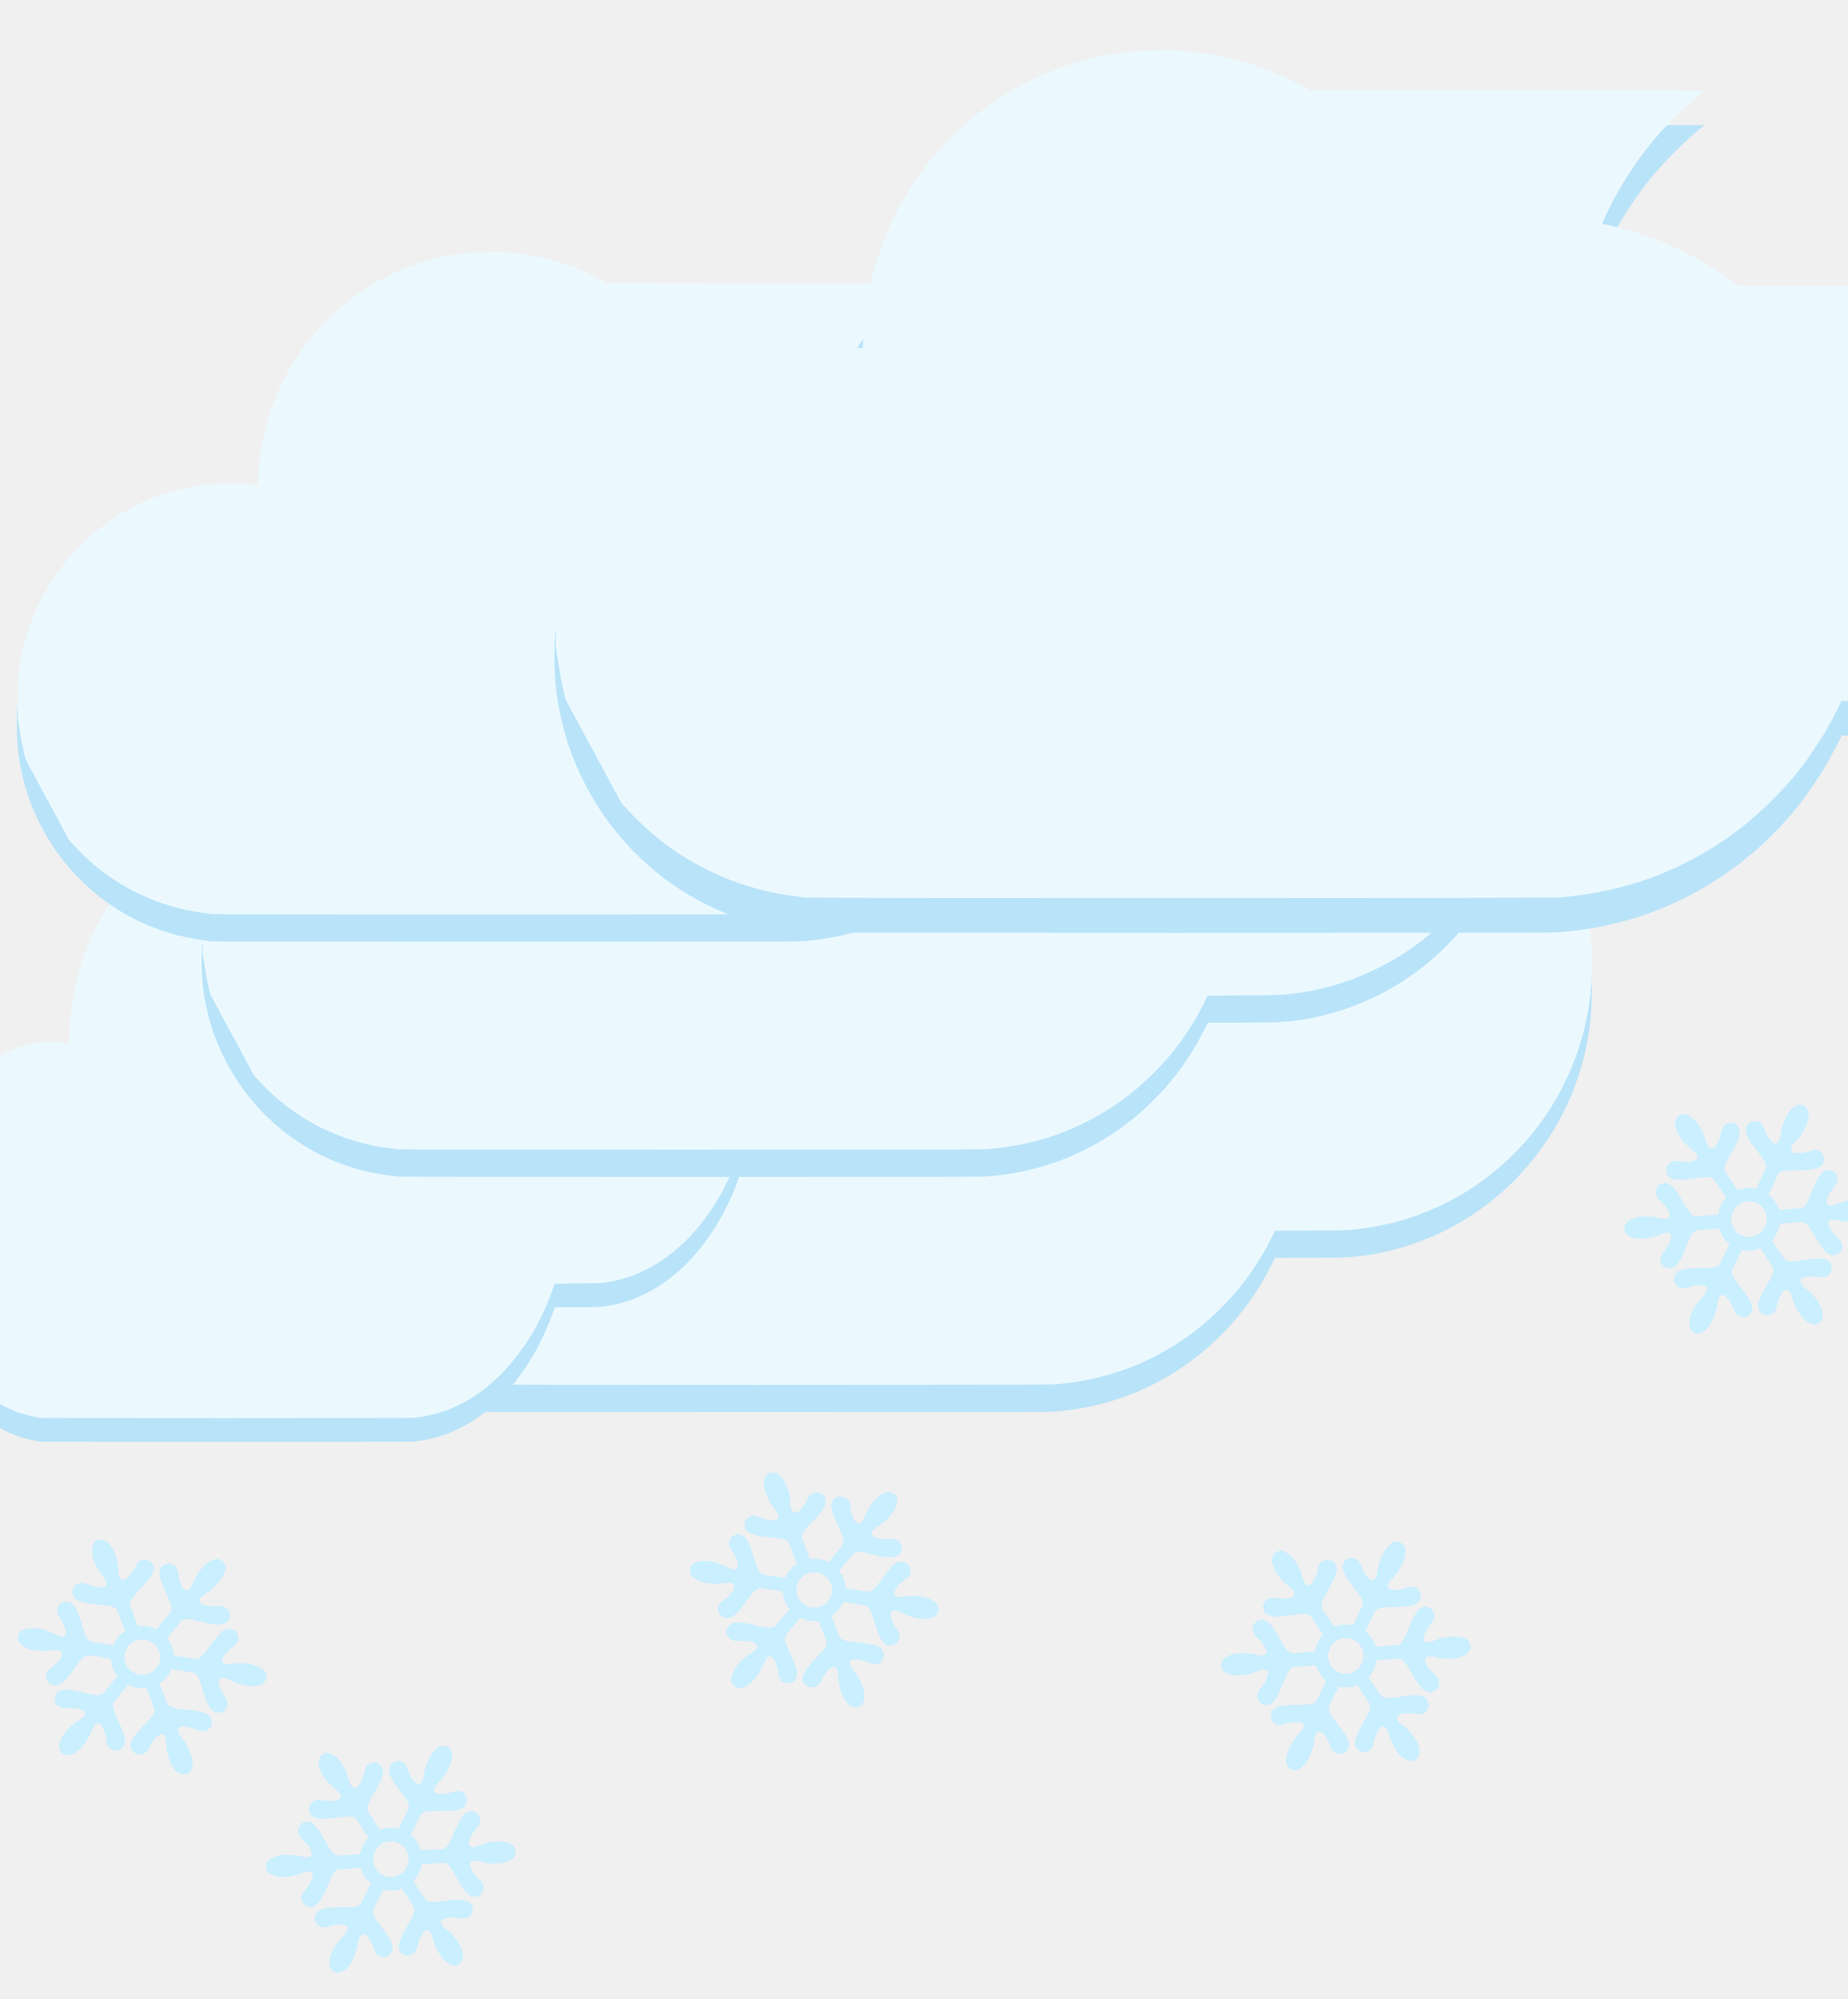
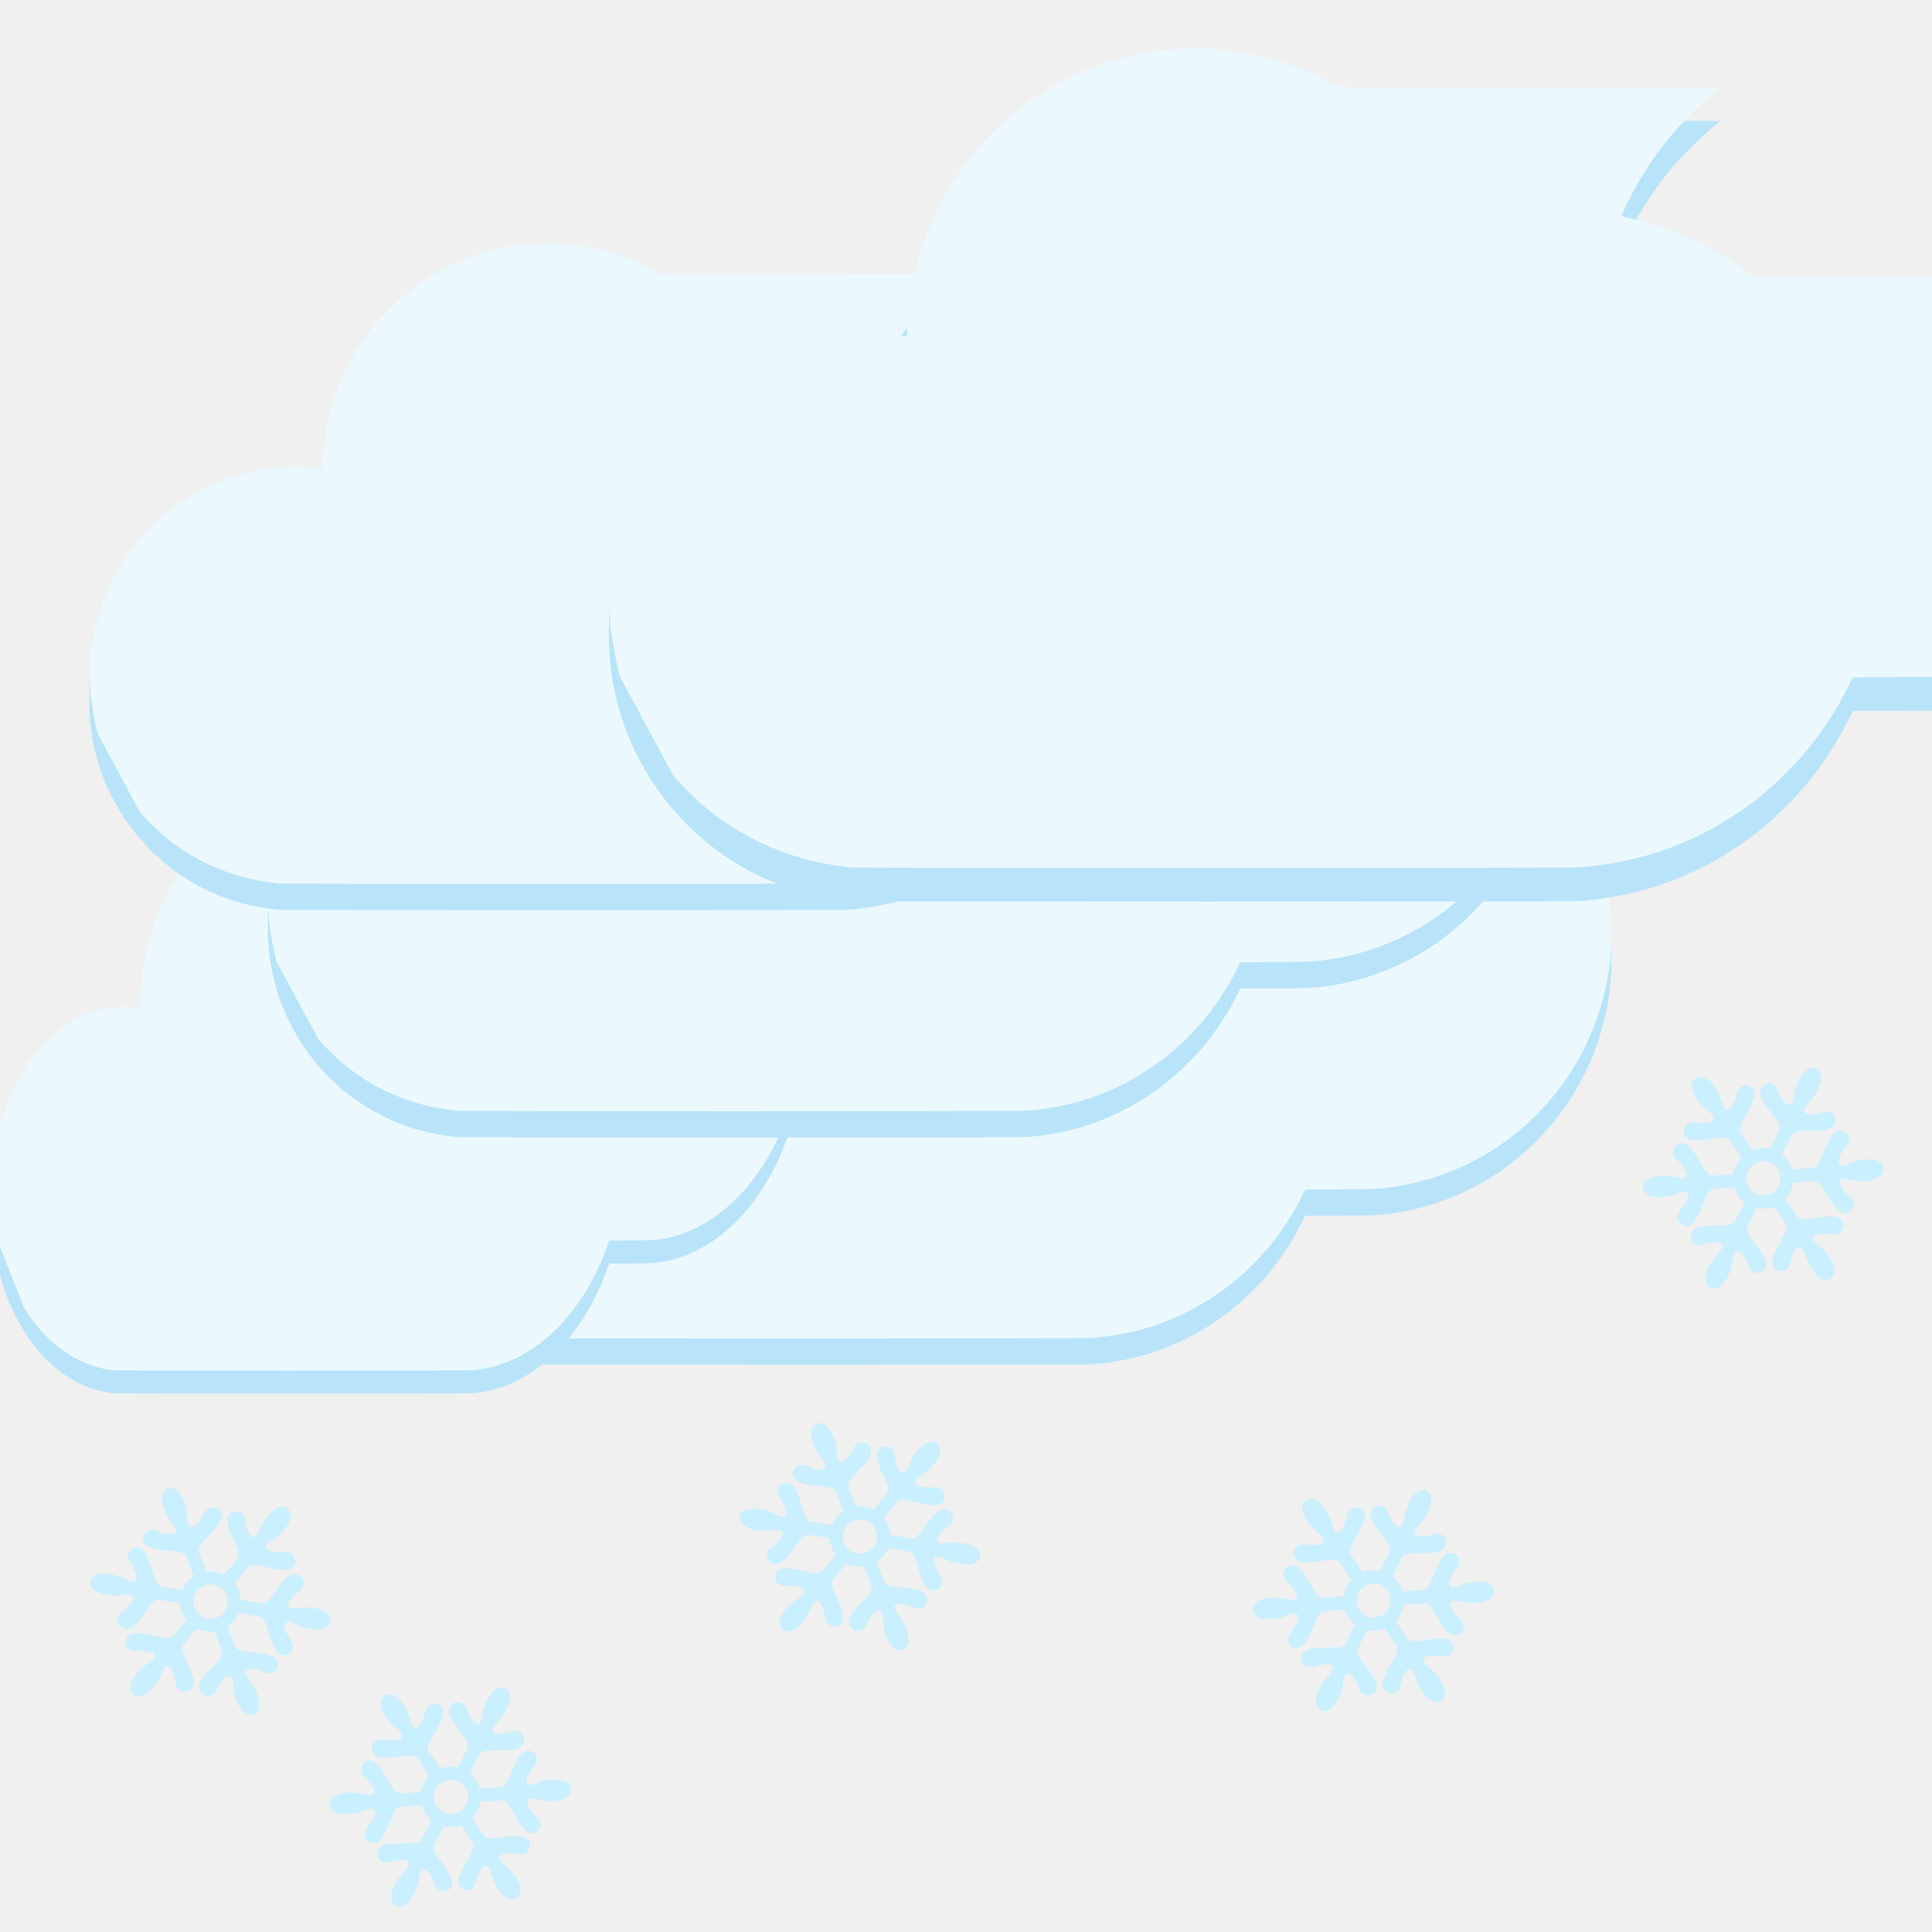
- <svg xmlns="http://www.w3.org/2000/svg" width="110" height="119" viewBox="0 0 110 119" fill="none">
+ <svg xmlns="http://www.w3.org/2000/svg" width="100" height="100" viewBox="0 0 110 119" fill="none">
  <g clip-path="url(#clip0_33_96)">
    <path fill-rule="evenodd" clip-rule="evenodd" d="M44.706 44.599C45.868 44.661 46.726 44.789 47.69 45.045C48.869 45.358 49.867 45.754 50.867 46.306L51.173 46.474L60.347 46.474L69.521 46.475L69.454 46.528C68.823 47.03 68.038 47.776 67.458 48.426C66.677 49.301 65.995 50.267 65.401 51.34C65.18 51.739 64.762 52.602 64.762 52.659C64.762 52.668 64.834 52.69 64.921 52.709C65.45 52.821 66.224 53.042 66.839 53.255C68.183 53.722 69.623 54.48 70.826 55.353L71.112 55.56H82.743H94.374L94.386 55.614C94.392 55.643 94.405 55.698 94.414 55.735C94.423 55.773 94.465 55.996 94.507 56.231C94.737 57.498 94.803 58.734 94.719 60.152C94.615 61.889 94.173 63.719 93.453 65.391C92.077 68.584 89.611 71.299 86.577 72.963C84.474 74.115 82.094 74.786 79.838 74.861C79.536 74.871 78.526 74.879 77.594 74.879L75.898 74.88L75.673 75.322C75.4 75.858 75.23 76.166 75.014 76.514C74.479 77.38 73.918 78.14 73.323 78.807C73.024 79.141 72.311 79.854 71.992 80.136C70.349 81.589 68.446 82.677 66.406 83.331C65.164 83.729 63.732 83.991 62.512 84.044C61.936 84.069 27.707 84.067 27.593 84.042C27.545 84.032 27.372 84.006 27.208 83.984C27.044 83.963 26.757 83.919 26.569 83.887C23.282 83.331 20.327 81.461 18.369 78.697C17.55 77.541 16.884 76.168 16.518 74.883C16.12 73.485 15.973 72.321 16.004 70.813C16.037 69.195 16.427 67.477 17.108 65.95C17.39 65.316 17.843 64.492 18.166 64.025C18.716 63.229 19.198 62.649 19.817 62.039C21.254 60.62 22.851 59.638 24.753 59.002C26.39 58.454 28.188 58.258 29.983 58.431C30.162 58.448 30.312 58.457 30.319 58.451C30.325 58.444 30.338 58.262 30.347 58.045C30.411 56.481 30.723 54.962 31.272 53.547C31.483 53.002 31.571 52.801 31.774 52.389C32.462 50.999 33.216 49.936 34.345 48.761C34.783 48.305 35.146 47.98 35.741 47.51C37.024 46.496 38.562 45.694 40.207 45.182C40.435 45.111 41.252 44.906 41.524 44.852C41.957 44.765 42.743 44.662 43.226 44.628C43.524 44.607 44.5 44.588 44.706 44.599Z" fill="#B9E3F8" />
    <path fill-rule="evenodd" clip-rule="evenodd" d="M44.903 43.006C45.474 43.041 46.199 43.123 46.624 43.201C46.767 43.227 46.949 43.261 47.029 43.276C47.233 43.313 48.077 43.538 48.422 43.646C49.217 43.896 50.065 44.259 50.823 44.672L51.153 44.852L60.332 44.862L69.512 44.872L69.264 45.076C68.683 45.554 67.856 46.358 67.344 46.944C66.555 47.846 65.854 48.873 65.25 50.012C65.096 50.303 64.799 50.925 64.769 51.023C64.757 51.062 64.767 51.068 64.944 51.108C65.585 51.252 66.355 51.473 66.902 51.668C68.279 52.16 69.67 52.898 70.882 53.78L71.112 53.948H82.748H94.384L94.463 54.361C94.674 55.47 94.754 56.287 94.754 57.345C94.754 59.115 94.564 60.438 94.073 62.086C93.634 63.561 92.891 65.113 91.999 66.419C90.696 68.327 89 69.919 87.015 71.099C86.666 71.306 85.865 71.722 85.495 71.887C83.983 72.564 82.482 72.977 80.828 73.17C80.35 73.226 79.852 73.247 79.033 73.248C78.641 73.248 77.773 73.254 77.104 73.261L75.888 73.274L75.714 73.626C75.363 74.335 75.139 74.726 74.698 75.396C74.042 76.394 73.482 77.073 72.572 77.976C71.803 78.738 70.985 79.394 70.072 79.981C67.861 81.401 65.495 82.187 62.748 82.415C62.33 82.449 27.635 82.452 27.567 82.417C27.541 82.404 27.399 82.38 27.251 82.362C24.833 82.081 22.509 81.081 20.643 79.519C20.165 79.12 19.486 78.451 19.116 78.015L16.529 73.22C16.296 72.406 16.066 70.758 16.066 70.758C16.066 70.758 16.033 68.742 16.067 68.423C16.108 68.036 16.201 67.384 16.254 67.12C16.325 66.757 16.515 66.023 16.627 65.674C16.958 64.643 17.408 63.669 17.986 62.738C18.064 62.612 18.127 62.501 18.127 62.489C18.127 62.479 18.135 62.469 18.144 62.469C18.153 62.469 18.2 62.409 18.249 62.334C18.338 62.199 18.791 61.59 18.937 61.409C19.297 60.964 19.905 60.339 20.421 59.884C21.445 58.98 22.741 58.183 24.017 57.671C25.087 57.242 26.229 56.959 27.376 56.838C28.099 56.762 29.012 56.746 29.636 56.799C29.826 56.815 30.065 56.834 30.167 56.84L30.352 56.852L30.364 56.582C30.442 54.843 30.704 53.508 31.261 52.032C31.868 50.419 32.748 48.949 33.846 47.712C34.13 47.392 34.648 46.86 34.922 46.607C35.158 46.389 35.747 45.905 36.074 45.661C36.924 45.026 38.056 44.397 39.103 43.979C39.804 43.698 40.221 43.565 40.952 43.385C41.657 43.213 42.134 43.133 43 43.042C43.273 43.014 44.614 42.988 44.903 43.006Z" fill="#EBF9FF" />
    <path fill-rule="evenodd" clip-rule="evenodd" d="M13.225 51.395C13.963 51.449 14.508 51.561 15.119 51.784C15.868 52.058 16.502 52.403 17.137 52.885L17.331 53.032L23.155 53.032L28.98 53.032L28.938 53.079C28.537 53.517 28.038 54.168 27.67 54.736C27.174 55.499 26.741 56.342 26.364 57.279C26.224 57.627 25.959 58.38 25.959 58.429C25.959 58.437 26.004 58.457 26.059 58.473C26.395 58.571 26.886 58.764 27.277 58.95C28.13 59.357 29.045 60.019 29.808 60.781L29.99 60.962H37.374H44.759L44.766 61.008C44.77 61.034 44.778 61.082 44.784 61.114C44.789 61.147 44.816 61.342 44.843 61.547C44.989 62.653 45.031 63.731 44.978 64.969C44.912 66.485 44.631 68.082 44.174 69.541C43.3 72.328 41.735 74.697 39.808 76.149C38.474 77.155 36.962 77.741 35.53 77.806C35.338 77.814 34.697 77.822 34.105 77.822L33.029 77.822L32.885 78.209C32.712 78.676 32.604 78.945 32.468 79.249C32.127 80.004 31.771 80.668 31.393 81.25C31.204 81.542 30.751 82.164 30.549 82.41C29.505 83.678 28.297 84.628 27.002 85.198C26.214 85.545 25.305 85.774 24.53 85.82C24.164 85.842 2.433 85.841 2.36 85.819C2.33 85.81 2.22 85.787 2.116 85.768C2.012 85.749 1.829 85.711 1.71 85.684C-0.377 85.198 -2.253 83.566 -3.496 81.154C-4.016 80.145 -4.439 78.947 -4.671 77.826C-4.924 76.605 -5.017 75.589 -4.997 74.274C-4.976 72.861 -4.729 71.362 -4.297 70.029C-4.118 69.476 -3.83 68.756 -3.625 68.35C-3.276 67.655 -2.97 67.148 -2.577 66.616C-1.664 65.378 -0.65 64.521 0.557 63.965C1.596 63.487 2.738 63.316 3.878 63.467C3.991 63.482 4.087 63.49 4.091 63.484C4.095 63.479 4.103 63.319 4.108 63.13C4.149 61.765 4.348 60.439 4.696 59.204C4.83 58.729 4.886 58.553 5.015 58.194C5.452 56.981 5.93 56.053 6.647 55.027C6.925 54.63 7.156 54.346 7.533 53.936C8.348 53.051 9.324 52.351 10.369 51.904C10.513 51.842 11.032 51.663 11.205 51.616C11.48 51.54 11.979 51.45 12.285 51.421C12.475 51.403 13.094 51.386 13.225 51.395Z" fill="#B9E3F8" />
    <path fill-rule="evenodd" clip-rule="evenodd" d="M13.35 50.005C13.713 50.035 14.173 50.107 14.443 50.175C14.534 50.198 14.649 50.228 14.7 50.241C14.829 50.273 15.365 50.469 15.584 50.564C16.089 50.782 16.628 51.099 17.109 51.46L17.318 51.617L23.146 51.625L28.974 51.634L28.817 51.811C28.448 52.229 27.923 52.931 27.598 53.442C27.097 54.229 26.652 55.126 26.268 56.12C26.17 56.374 25.982 56.917 25.963 57.002C25.955 57.036 25.962 57.041 26.074 57.076C26.481 57.202 26.97 57.395 27.317 57.565C28.191 57.994 29.074 58.638 29.843 59.408L29.99 59.555H37.378H44.765L44.815 59.916C44.949 60.883 45 61.596 45 62.519C45 64.064 44.88 65.218 44.568 66.657C44.289 67.944 43.817 69.299 43.251 70.439C42.423 72.103 41.347 73.493 40.086 74.523C39.865 74.704 39.356 75.067 39.122 75.211C38.162 75.802 37.208 76.162 36.159 76.331C35.855 76.379 35.539 76.398 35.019 76.398C34.77 76.398 34.219 76.404 33.794 76.41L33.022 76.421L32.911 76.728C32.689 77.347 32.546 77.689 32.267 78.273C31.85 79.144 31.495 79.737 30.916 80.525C30.429 81.19 29.909 81.762 29.329 82.274C27.926 83.514 26.424 84.2 24.68 84.399C24.415 84.429 2.387 84.431 2.344 84.401C2.327 84.39 2.237 84.368 2.143 84.353C0.608 84.107 -0.868 83.234 -2.053 81.872C-2.356 81.523 -2.787 80.939 -3.022 80.558L-4.664 76.374C-4.812 75.664 -4.958 74.225 -4.958 74.225C-4.958 74.225 -4.979 72.466 -4.958 72.188C-4.932 71.85 -4.872 71.281 -4.839 71.05C-4.793 70.734 -4.673 70.093 -4.602 69.788C-4.392 68.888 -4.106 68.039 -3.739 67.226C-3.69 67.116 -3.65 67.019 -3.65 67.009C-3.65 67 -3.645 66.992 -3.639 66.992C-3.633 66.992 -3.603 66.939 -3.572 66.874C-3.516 66.755 -3.228 66.224 -3.135 66.066C-2.907 65.678 -2.521 65.132 -2.193 64.735C-1.543 63.947 -0.72 63.25 0.09 62.804C0.769 62.43 1.494 62.182 2.223 62.077C2.681 62.01 3.261 61.996 3.657 62.042C3.778 62.057 3.93 62.073 3.994 62.079L4.112 62.09L4.12 61.854C4.169 60.335 4.335 59.171 4.689 57.882C5.074 56.475 5.633 55.192 6.33 54.113C6.51 53.833 6.84 53.368 7.013 53.148C7.163 52.958 7.537 52.535 7.745 52.322C8.284 51.768 9.003 51.219 9.668 50.854C10.113 50.609 10.377 50.493 10.842 50.336C11.289 50.185 11.592 50.116 12.142 50.037C12.315 50.012 13.166 49.99 13.35 50.005Z" fill="#EBF9FF" />
    <path fill-rule="evenodd" clip-rule="evenodd" d="M40.706 30.599C41.868 30.661 42.726 30.789 43.69 31.045C44.869 31.358 45.867 31.754 46.867 32.306L47.173 32.474L56.347 32.474L65.521 32.475L65.454 32.528C64.823 33.03 64.038 33.776 63.458 34.426C62.677 35.301 61.995 36.267 61.401 37.34C61.18 37.739 60.762 38.602 60.762 38.659C60.762 38.668 60.834 38.69 60.921 38.709C61.45 38.821 62.224 39.042 62.839 39.255C64.183 39.722 65.623 40.48 66.826 41.353L67.112 41.56H78.743H90.374L90.386 41.614C90.392 41.643 90.405 41.698 90.414 41.735C90.423 41.773 90.465 41.996 90.507 42.231C90.737 43.498 90.803 44.734 90.719 46.152C90.615 47.889 90.173 49.719 89.453 51.391C88.077 54.584 85.611 57.299 82.577 58.962C80.474 60.115 78.094 60.786 75.838 60.861C75.536 60.87 74.526 60.879 73.594 60.879L71.898 60.88L71.673 61.322C71.4 61.858 71.23 62.166 71.014 62.514C70.479 63.38 69.918 64.14 69.323 64.807C69.024 65.141 68.311 65.854 67.992 66.136C66.349 67.589 64.446 68.677 62.406 69.331C61.164 69.729 59.732 69.991 58.512 70.044C57.936 70.069 23.707 70.067 23.593 70.042C23.545 70.032 23.372 70.006 23.208 69.984C23.044 69.963 22.757 69.919 22.569 69.887C19.282 69.331 16.327 67.461 14.369 64.697C13.55 63.541 12.884 62.168 12.518 60.883C12.12 59.485 11.973 58.321 12.004 56.813C12.037 55.195 12.427 53.477 13.108 51.95C13.39 51.316 13.843 50.492 14.165 50.025C14.716 49.229 15.198 48.649 15.817 48.039C17.254 46.62 18.851 45.638 20.753 45.002C22.39 44.454 24.188 44.258 25.983 44.431C26.162 44.448 26.312 44.457 26.319 44.451C26.325 44.444 26.338 44.262 26.347 44.045C26.411 42.481 26.723 40.962 27.272 39.547C27.483 39.002 27.571 38.801 27.774 38.389C28.462 36.999 29.216 35.936 30.345 34.761C30.783 34.305 31.146 33.98 31.741 33.51C33.024 32.496 34.562 31.694 36.207 31.182C36.435 31.111 37.252 30.906 37.524 30.852C37.957 30.765 38.743 30.662 39.226 30.628C39.524 30.607 40.5 30.588 40.706 30.599Z" fill="#B9E3F8" />
    <path fill-rule="evenodd" clip-rule="evenodd" d="M40.903 29.006C41.474 29.041 42.199 29.123 42.624 29.201C42.767 29.227 42.949 29.261 43.029 29.276C43.233 29.313 44.077 29.538 44.422 29.646C45.217 29.896 46.065 30.259 46.823 30.672L47.153 30.852L56.332 30.862L65.512 30.872L65.264 31.076C64.683 31.554 63.856 32.358 63.344 32.944C62.555 33.846 61.854 34.873 61.25 36.012C61.096 36.303 60.799 36.925 60.769 37.023C60.757 37.062 60.767 37.068 60.944 37.108C61.585 37.252 62.355 37.473 62.902 37.668C64.279 38.16 65.67 38.898 66.882 39.78L67.112 39.948H78.748H90.384L90.463 40.361C90.674 41.47 90.754 42.287 90.754 43.345C90.754 45.115 90.564 46.438 90.073 48.086C89.634 49.561 88.891 51.113 87.999 52.419C86.696 54.327 85 55.919 83.015 57.099C82.666 57.306 81.865 57.722 81.496 57.887C79.983 58.564 78.482 58.977 76.828 59.17C76.35 59.226 75.852 59.247 75.033 59.248C74.641 59.248 73.773 59.254 73.104 59.261L71.888 59.274L71.714 59.626C71.363 60.335 71.139 60.726 70.698 61.396C70.042 62.394 69.482 63.073 68.572 63.976C67.803 64.738 66.985 65.394 66.072 65.981C63.861 67.401 61.495 68.187 58.748 68.415C58.33 68.449 23.635 68.452 23.567 68.417C23.541 68.404 23.399 68.38 23.251 68.362C20.833 68.081 18.509 67.081 16.643 65.519C16.165 65.12 15.486 64.451 15.116 64.015L12.529 59.22C12.296 58.407 12.066 56.758 12.066 56.758C12.066 56.758 12.033 54.742 12.067 54.423C12.108 54.036 12.201 53.384 12.254 53.12C12.325 52.757 12.515 52.023 12.627 51.673C12.958 50.643 13.408 49.669 13.986 48.738C14.064 48.612 14.127 48.501 14.127 48.489C14.127 48.479 14.135 48.469 14.144 48.469C14.153 48.469 14.2 48.409 14.249 48.334C14.338 48.199 14.79 47.59 14.937 47.409C15.297 46.964 15.905 46.339 16.421 45.884C17.445 44.98 18.741 44.183 20.017 43.671C21.087 43.242 22.229 42.959 23.376 42.838C24.099 42.762 25.012 42.746 25.636 42.799C25.826 42.815 26.065 42.834 26.167 42.84L26.352 42.852L26.364 42.582C26.442 40.843 26.704 39.508 27.261 38.032C27.868 36.419 28.748 34.949 29.846 33.712C30.13 33.392 30.648 32.86 30.922 32.607C31.158 32.389 31.747 31.905 32.074 31.661C32.924 31.026 34.056 30.397 35.103 29.979C35.804 29.698 36.221 29.565 36.952 29.385C37.657 29.213 38.134 29.133 39 29.042C39.273 29.014 40.614 28.988 40.903 29.006Z" fill="#EBF9FF" />
    <path fill-rule="evenodd" clip-rule="evenodd" d="M29.706 16.599C30.868 16.661 31.726 16.789 32.69 17.045C33.869 17.358 34.867 17.754 35.867 18.306L36.173 18.474L45.347 18.474L54.521 18.475L54.454 18.528C53.823 19.03 53.038 19.776 52.458 20.426C51.677 21.301 50.995 22.267 50.401 23.34C50.18 23.739 49.762 24.602 49.762 24.659C49.762 24.668 49.834 24.69 49.921 24.709C50.45 24.821 51.224 25.042 51.839 25.255C53.182 25.722 54.623 26.48 55.826 27.353L56.112 27.56H67.743H79.374L79.386 27.614C79.392 27.643 79.405 27.698 79.414 27.735C79.423 27.773 79.465 27.996 79.507 28.231C79.737 29.498 79.803 30.734 79.719 32.152C79.615 33.889 79.173 35.719 78.453 37.391C77.077 40.584 74.612 43.299 71.577 44.962C69.474 46.115 67.094 46.786 64.838 46.861C64.536 46.87 63.526 46.879 62.594 46.879L60.898 46.88L60.673 47.322C60.4 47.858 60.23 48.166 60.014 48.514C59.479 49.38 58.918 50.14 58.322 50.807C58.024 51.141 57.311 51.854 56.992 52.136C55.349 53.589 53.446 54.677 51.406 55.331C50.164 55.729 48.732 55.991 47.512 56.044C46.936 56.069 12.707 56.067 12.593 56.042C12.545 56.032 12.372 56.006 12.208 55.984C12.044 55.963 11.757 55.919 11.569 55.887C8.282 55.331 5.327 53.461 3.369 50.697C2.55 49.541 1.884 48.168 1.518 46.883C1.12 45.485 0.973 44.321 1.004 42.813C1.037 41.195 1.427 39.477 2.108 37.95C2.39 37.316 2.843 36.492 3.166 36.025C3.716 35.229 4.198 34.649 4.817 34.039C6.254 32.62 7.851 31.638 9.753 31.002C11.39 30.454 13.188 30.258 14.983 30.431C15.162 30.448 15.312 30.457 15.319 30.451C15.325 30.444 15.338 30.262 15.347 30.045C15.411 28.481 15.723 26.962 16.272 25.547C16.483 25.002 16.571 24.801 16.774 24.389C17.462 22.999 18.216 21.936 19.345 20.761C19.783 20.305 20.146 19.98 20.741 19.51C22.024 18.496 23.562 17.694 25.207 17.182C25.435 17.111 26.252 16.906 26.524 16.852C26.957 16.765 27.744 16.662 28.226 16.628C28.524 16.607 29.5 16.588 29.706 16.599Z" fill="#B9E3F8" />
    <path fill-rule="evenodd" clip-rule="evenodd" d="M29.903 15.006C30.474 15.04 31.199 15.123 31.624 15.201C31.767 15.227 31.949 15.261 32.029 15.276C32.233 15.313 33.077 15.538 33.422 15.646C34.217 15.896 35.065 16.259 35.823 16.672L36.153 16.852L45.332 16.862L54.512 16.872L54.264 17.076C53.683 17.554 52.856 18.358 52.344 18.944C51.555 19.846 50.854 20.873 50.25 22.012C50.096 22.303 49.799 22.925 49.769 23.023C49.757 23.062 49.767 23.068 49.944 23.108C50.585 23.252 51.355 23.473 51.902 23.668C53.279 24.16 54.67 24.898 55.882 25.78L56.112 25.948H67.748H79.385L79.463 26.361C79.674 27.47 79.754 28.287 79.754 29.345C79.754 31.115 79.564 32.438 79.073 34.086C78.634 35.561 77.891 37.113 76.999 38.419C75.696 40.327 74 41.919 72.015 43.099C71.666 43.306 70.865 43.722 70.496 43.887C68.983 44.564 67.482 44.977 65.828 45.17C65.35 45.226 64.852 45.247 64.033 45.248C63.641 45.248 62.773 45.254 62.104 45.261L60.888 45.274L60.714 45.626C60.363 46.335 60.139 46.726 59.698 47.396C59.042 48.394 58.482 49.073 57.572 49.976C56.803 50.738 55.985 51.394 55.072 51.981C52.861 53.401 50.495 54.187 47.748 54.415C47.33 54.449 12.635 54.452 12.567 54.417C12.541 54.404 12.399 54.38 12.251 54.362C9.833 54.081 7.509 53.081 5.643 51.519C5.165 51.12 4.486 50.451 4.116 50.015L1.529 45.22C1.296 44.407 1.066 42.758 1.066 42.758C1.066 42.758 1.033 40.742 1.067 40.423C1.108 40.036 1.201 39.384 1.254 39.12C1.325 38.757 1.515 38.023 1.627 37.673C1.958 36.643 2.408 35.669 2.986 34.738C3.064 34.612 3.127 34.501 3.127 34.489C3.127 34.479 3.135 34.469 3.144 34.469C3.153 34.469 3.2 34.409 3.249 34.334C3.338 34.199 3.791 33.59 3.937 33.409C4.297 32.964 4.905 32.339 5.421 31.884C6.445 30.98 7.741 30.183 9.017 29.671C10.087 29.242 11.229 28.959 12.376 28.838C13.099 28.762 14.012 28.746 14.636 28.799C14.826 28.815 15.065 28.834 15.167 28.84L15.352 28.852L15.364 28.582C15.441 26.843 15.704 25.509 16.261 24.032C16.868 22.419 17.748 20.949 18.846 19.712C19.13 19.392 19.648 18.86 19.922 18.607C20.158 18.389 20.747 17.905 21.074 17.661C21.924 17.026 23.056 16.397 24.103 15.979C24.804 15.698 25.221 15.565 25.952 15.385C26.657 15.213 27.134 15.133 28 15.042C28.273 15.014 29.614 14.988 29.903 15.006Z" fill="#EBF9FF" />
    <path fill-rule="evenodd" clip-rule="evenodd" d="M69.726 5.046C71.211 5.125 72.31 5.289 73.542 5.616C75.051 6.016 76.328 6.523 77.607 7.229L77.998 7.445L89.735 7.445L101.473 7.446L101.387 7.514C100.579 8.156 99.575 9.111 98.833 9.942C97.833 11.061 96.961 12.297 96.201 13.67C95.919 14.181 95.384 15.284 95.384 15.357C95.384 15.368 95.475 15.397 95.587 15.421C96.264 15.565 97.254 15.847 98.041 16.12C99.76 16.717 101.603 17.687 103.142 18.804L103.507 19.069H118.387H133.268L133.283 19.137C133.291 19.175 133.307 19.245 133.319 19.293C133.33 19.341 133.384 19.626 133.438 19.928C133.732 21.548 133.817 23.129 133.709 24.943C133.577 27.166 133.011 29.507 132.089 31.646C130.329 35.73 127.175 39.204 123.293 41.333C120.603 42.807 117.557 43.665 114.671 43.761C114.285 43.774 112.993 43.784 111.8 43.785L109.631 43.785L109.342 44.352C108.993 45.036 108.776 45.431 108.5 45.876C107.815 46.984 107.097 47.957 106.336 48.81C105.954 49.237 105.041 50.149 104.633 50.51C102.531 52.369 100.097 53.761 97.487 54.597C95.898 55.106 94.066 55.442 92.506 55.509C91.769 55.541 47.977 55.539 47.831 55.507C47.77 55.494 47.549 55.461 47.339 55.433C47.13 55.406 46.762 55.35 46.522 55.309C42.316 54.598 38.536 52.205 36.031 48.669C34.983 47.19 34.131 45.434 33.663 43.79C33.154 42.001 32.966 40.511 33.005 38.583C33.047 36.513 33.546 34.314 34.417 32.361C34.778 31.55 35.358 30.495 35.77 29.899C36.474 28.88 37.091 28.138 37.883 27.357C39.722 25.543 41.765 24.286 44.198 23.472C46.292 22.771 48.593 22.52 50.89 22.742C51.117 22.764 51.31 22.775 51.319 22.767C51.327 22.759 51.343 22.525 51.354 22.248C51.436 20.247 51.836 18.303 52.538 16.493C52.809 15.796 52.92 15.538 53.181 15.012C54.061 13.233 55.025 11.873 56.47 10.37C57.03 9.788 57.494 9.371 58.255 8.77C59.897 7.472 61.865 6.447 63.969 5.791C64.26 5.7 65.305 5.439 65.654 5.369C66.208 5.258 67.214 5.126 67.831 5.083C68.213 5.056 69.461 5.032 69.726 5.046Z" fill="#B9E3F8" />
    <path fill-rule="evenodd" clip-rule="evenodd" d="M69.978 3.007C70.707 3.052 71.635 3.157 72.179 3.257C72.362 3.291 72.595 3.334 72.697 3.353C72.958 3.401 74.038 3.688 74.479 3.827C75.496 4.146 76.581 4.61 77.551 5.14L77.973 5.37L89.717 5.382L101.46 5.395L101.143 5.655C100.4 6.267 99.342 7.296 98.687 8.046C97.678 9.2 96.781 10.514 96.008 11.971C95.81 12.343 95.432 13.139 95.392 13.264C95.377 13.315 95.391 13.321 95.616 13.372C96.436 13.558 97.422 13.84 98.122 14.09C99.883 14.719 101.662 15.663 103.213 16.791L103.508 17.006H118.395H133.281L133.382 17.535C133.652 18.953 133.754 19.999 133.754 21.352C133.754 23.617 133.511 25.309 132.883 27.418C132.321 29.305 131.37 31.291 130.229 32.961C128.562 35.402 126.392 37.439 123.853 38.948C123.406 39.214 122.382 39.745 121.909 39.957C119.974 40.823 118.053 41.351 115.938 41.598C115.326 41.669 114.689 41.697 113.641 41.697C113.139 41.698 112.029 41.705 111.173 41.714L109.617 41.731L109.395 42.181C108.946 43.089 108.659 43.589 108.096 44.446C107.256 45.722 106.54 46.591 105.375 47.746C104.392 48.721 103.345 49.561 102.177 50.311C99.348 52.128 96.322 53.134 92.807 53.425C92.273 53.47 47.885 53.473 47.798 53.429C47.765 53.412 47.584 53.38 47.394 53.358C44.3 52.998 41.327 51.718 38.94 49.721C38.329 49.21 37.46 48.354 36.987 47.796L33.677 41.663C33.379 40.621 33.085 38.512 33.085 38.512C33.085 38.512 33.042 35.933 33.085 35.525C33.138 35.03 33.258 34.196 33.325 33.857C33.416 33.394 33.659 32.455 33.802 32.007C34.225 30.689 34.802 29.443 35.541 28.251C35.64 28.091 35.721 27.948 35.721 27.934C35.721 27.92 35.731 27.908 35.742 27.908C35.754 27.908 35.815 27.831 35.877 27.735C35.991 27.562 36.57 26.783 36.757 26.552C37.218 25.982 37.996 25.182 38.656 24.6C39.966 23.444 41.625 22.424 43.256 21.77C44.625 21.221 46.086 20.858 47.554 20.703C48.479 20.606 49.648 20.586 50.445 20.653C50.688 20.674 50.994 20.698 51.125 20.706L51.362 20.722L51.377 20.376C51.476 18.151 51.812 16.444 52.524 14.555C53.301 12.492 54.427 10.611 55.831 9.029C56.194 8.619 56.858 7.938 57.208 7.615C57.51 7.336 58.263 6.717 58.682 6.404C59.769 5.591 61.217 4.787 62.556 4.252C63.453 3.893 63.986 3.722 64.922 3.493C65.824 3.272 66.434 3.17 67.542 3.054C67.892 3.018 69.607 2.985 69.978 3.007Z" fill="#EBF9FF" />
    <path d="M74.774 98.505C75.776 98.756 75.392 97.962 74.78 97.433C74.169 96.904 74.927 96.019 75.544 96.63C76.161 97.241 76.493 98.452 76.982 98.413C77.374 98.382 78.026 98.331 78.271 98.311C78.299 98.129 78.354 97.947 78.438 97.772C78.522 97.597 78.63 97.441 78.755 97.306C78.618 97.102 78.251 96.56 78.031 96.234C77.757 95.828 76.603 96.323 75.741 96.222C74.879 96.12 75.098 94.975 75.892 95.124C76.687 95.273 77.548 95.078 76.727 94.45C75.906 93.823 75.399 92.781 75.943 92.408C76.486 92.035 77.261 92.891 77.54 93.891C77.818 94.891 78.313 94.154 78.466 93.353C78.62 92.552 79.755 92.765 79.534 93.612C79.313 94.459 78.434 95.362 78.709 95.769C78.929 96.094 79.296 96.637 79.433 96.841C79.778 96.702 80.162 96.667 80.537 96.753C80.644 96.53 80.93 95.936 81.102 95.579C81.316 95.134 80.321 94.38 79.983 93.576C79.645 92.773 80.738 92.385 81.002 93.153C81.267 93.921 81.859 94.571 81.994 93.538C82.129 92.506 82.775 91.537 83.365 91.821C83.955 92.105 83.6 93.214 82.877 93.963C82.153 94.713 83.031 94.77 83.796 94.498C84.562 94.226 84.939 95.323 84.101 95.56C83.262 95.796 82.052 95.488 81.837 95.933C81.665 96.29 81.379 96.884 81.272 97.107C81.572 97.346 81.785 97.668 81.891 98.024C82.136 98.005 82.789 97.953 83.181 97.922C83.67 97.884 83.829 96.634 84.353 95.933C84.877 95.231 85.751 95.987 85.22 96.606C84.69 97.225 84.421 98.071 85.377 97.666C86.333 97.26 87.486 97.332 87.533 97.99C87.579 98.648 86.449 98.901 85.447 98.65C84.445 98.4 84.829 99.194 85.441 99.723C86.052 100.251 85.294 101.136 84.677 100.525C84.06 99.915 83.728 98.704 83.239 98.742C82.847 98.773 82.195 98.825 81.95 98.844C81.923 99.027 81.868 99.208 81.783 99.383C81.699 99.558 81.592 99.715 81.466 99.85C81.603 100.054 81.97 100.596 82.19 100.921C82.464 101.328 83.618 100.832 84.48 100.934C85.343 101.036 85.123 102.18 84.329 102.031C83.534 101.883 82.673 102.078 83.494 102.705C84.315 103.332 84.822 104.374 84.278 104.747C83.735 105.121 82.96 104.264 82.681 103.264C82.402 102.264 81.909 103.001 81.755 103.802C81.601 104.603 80.466 104.391 80.687 103.543C80.909 102.697 81.787 101.794 81.512 101.387C81.292 101.061 80.926 100.518 80.788 100.315C80.443 100.454 80.059 100.488 79.684 100.403C79.577 100.625 79.291 101.22 79.119 101.576C78.905 102.022 79.9 102.776 80.239 103.579C80.576 104.382 79.483 104.771 79.219 104.003C78.954 103.235 78.363 102.584 78.228 103.617C78.093 104.65 77.446 105.619 76.856 105.335C76.267 105.051 76.622 103.941 77.345 103.192C78.068 102.442 77.19 102.385 76.425 102.657C75.659 102.929 75.282 101.832 76.12 101.596C76.959 101.359 78.169 101.668 78.384 101.222C78.556 100.866 78.842 100.271 78.949 100.049C78.649 99.809 78.436 99.487 78.33 99.131C78.085 99.15 77.432 99.202 77.04 99.233C76.551 99.272 76.393 100.522 75.868 101.223C75.344 101.924 74.471 101.169 75.001 100.549C75.531 99.93 75.8 99.084 74.844 99.49C73.888 99.895 72.735 99.823 72.688 99.165C72.642 98.508 73.772 98.254 74.774 98.505ZM79.65 99.535C80.173 99.787 80.804 99.563 81.058 99.034C81.313 98.505 81.095 97.873 80.572 97.621C80.048 97.368 79.418 97.593 79.163 98.121C78.908 98.65 79.126 99.283 79.65 99.535Z" fill="#CAEFFF" />
    <path d="M98.774 72.505C99.776 72.756 99.392 71.962 98.78 71.433C98.169 70.904 98.927 70.019 99.544 70.63C100.161 71.241 100.493 72.452 100.982 72.413C101.374 72.382 102.026 72.331 102.271 72.311C102.299 72.129 102.354 71.947 102.438 71.772C102.522 71.597 102.63 71.441 102.755 71.306C102.618 71.102 102.251 70.56 102.032 70.234C101.757 69.828 100.603 70.323 99.741 70.222C98.879 70.12 99.098 68.975 99.892 69.124C100.687 69.273 101.548 69.078 100.727 68.45C99.906 67.823 99.399 66.781 99.943 66.408C100.486 66.035 101.261 66.891 101.54 67.891C101.818 68.891 102.313 68.154 102.466 67.353C102.62 66.552 103.755 66.765 103.534 67.612C103.313 68.459 102.434 69.362 102.709 69.769C102.929 70.094 103.296 70.637 103.433 70.841C103.778 70.702 104.163 70.667 104.537 70.753C104.644 70.53 104.93 69.936 105.102 69.579C105.316 69.134 104.321 68.38 103.983 67.576C103.645 66.773 104.738 66.385 105.002 67.153C105.267 67.921 105.859 68.571 105.994 67.538C106.129 66.506 106.775 65.537 107.365 65.821C107.955 66.105 107.6 67.214 106.877 67.963C106.153 68.713 107.031 68.77 107.796 68.498C108.562 68.226 108.939 69.323 108.101 69.56C107.262 69.796 106.052 69.488 105.837 69.933C105.665 70.29 105.379 70.884 105.272 71.107C105.572 71.346 105.785 71.668 105.891 72.024C106.136 72.005 106.789 71.953 107.181 71.922C107.67 71.884 107.828 70.634 108.353 69.933C108.877 69.231 109.751 69.987 109.22 70.606C108.69 71.225 108.421 72.071 109.377 71.666C110.333 71.26 111.486 71.332 111.533 71.99C111.579 72.648 110.449 72.901 109.447 72.65C108.445 72.4 108.829 73.194 109.441 73.723C110.052 74.251 109.294 75.136 108.677 74.525C108.06 73.915 107.728 72.704 107.239 72.742C106.847 72.773 106.195 72.825 105.95 72.844C105.923 73.027 105.867 73.208 105.783 73.383C105.699 73.558 105.592 73.715 105.466 73.85C105.603 74.054 105.97 74.596 106.19 74.921C106.464 75.328 107.618 74.832 108.48 74.934C109.343 75.036 109.123 76.18 108.329 76.031C107.534 75.883 106.673 76.078 107.494 76.705C108.315 77.332 108.822 78.374 108.278 78.747C107.735 79.121 106.96 78.264 106.681 77.264C106.402 76.264 105.909 77.001 105.755 77.802C105.601 78.603 104.466 78.391 104.687 77.543C104.909 76.697 105.787 75.794 105.512 75.387C105.292 75.061 104.926 74.518 104.788 74.315C104.443 74.454 104.059 74.488 103.685 74.403C103.577 74.625 103.291 75.22 103.119 75.576C102.905 76.022 103.9 76.776 104.239 77.579C104.576 78.382 103.483 78.77 103.219 78.003C102.955 77.235 102.363 76.584 102.227 77.617C102.092 78.65 101.446 79.619 100.857 79.335C100.267 79.051 100.622 77.941 101.345 77.192C102.068 76.442 101.19 76.385 100.425 76.657C99.659 76.929 99.282 75.832 100.12 75.596C100.959 75.359 102.169 75.668 102.384 75.222C102.556 74.866 102.842 74.271 102.949 74.049C102.649 73.809 102.436 73.487 102.33 73.131C102.085 73.15 101.432 73.202 101.04 73.233C100.551 73.272 100.393 74.522 99.868 75.223C99.344 75.924 98.471 75.169 99.001 74.549C99.531 73.93 99.8 73.084 98.844 73.49C97.888 73.895 96.735 73.823 96.688 73.165C96.642 72.508 97.772 72.254 98.774 72.505ZM103.65 73.535C104.173 73.787 104.804 73.563 105.058 73.034C105.313 72.505 105.095 71.873 104.572 71.621C104.048 71.368 103.417 71.593 103.163 72.121C102.908 72.65 103.126 73.283 103.65 73.535Z" fill="#CAEFFF" />
    <path d="M9.891 103.791C9.852 102.759 9.196 103.349 8.859 104.085C8.522 104.82 7.461 104.339 7.875 103.576C8.289 102.813 9.359 102.156 9.185 101.697C9.046 101.33 8.814 100.718 8.727 100.488C8.544 100.512 8.354 100.51 8.163 100.478C7.971 100.446 7.791 100.387 7.626 100.304C7.469 100.493 7.051 100.996 6.8 101.298C6.486 101.676 7.285 102.645 7.428 103.501C7.571 104.358 6.411 104.467 6.332 103.663C6.252 102.858 5.825 102.086 5.451 103.049C5.079 104.013 4.22 104.79 3.71 104.373C3.2 103.956 3.805 102.972 4.688 102.425C5.57 101.878 4.724 101.61 3.912 101.686C3.1 101.762 2.987 100.613 3.862 100.589C4.737 100.564 5.85 101.156 6.163 100.778C6.415 100.476 6.833 99.972 6.99 99.783C6.761 99.491 6.62 99.131 6.597 98.748C6.354 98.707 5.703 98.599 5.312 98.534C4.825 98.452 4.379 99.618 3.703 100.168C3.026 100.717 2.347 99.776 3.01 99.307C3.674 98.839 4.133 98.088 3.104 98.247C2.075 98.406 0.963 98.056 1.071 97.411C1.179 96.766 2.344 96.796 3.265 97.281C4.187 97.766 3.997 96.907 3.521 96.249C3.047 95.59 3.994 94.921 4.456 95.659C4.917 96.399 4.959 97.647 5.447 97.728C5.837 97.794 6.488 97.902 6.732 97.943C6.877 97.588 7.128 97.294 7.44 97.092C7.353 96.862 7.121 96.25 6.981 95.882C6.808 95.423 5.563 95.621 4.743 95.313C3.924 95.006 4.404 93.956 5.147 94.292C5.89 94.628 6.777 94.65 6.121 93.846C5.465 93.041 5.212 91.914 5.83 91.685C6.448 91.456 7.008 92.471 7.046 93.503C7.086 94.535 7.742 93.944 8.078 93.209C8.415 92.475 9.476 92.955 9.063 93.718C8.649 94.481 7.579 95.138 7.753 95.597C7.892 95.965 8.124 96.577 8.211 96.806C8.393 96.781 8.583 96.784 8.775 96.816C8.966 96.848 9.146 96.907 9.311 96.99C9.469 96.801 9.887 96.298 10.137 95.996C10.452 95.618 9.653 94.649 9.51 93.793C9.366 92.936 10.526 92.828 10.606 93.632C10.685 94.436 11.113 95.208 11.486 94.245C11.858 93.282 12.717 92.504 13.227 92.921C13.738 93.338 13.132 94.322 12.25 94.87C11.368 95.417 12.214 95.684 13.025 95.608C13.837 95.532 13.951 96.681 13.075 96.706C12.2 96.73 11.088 96.139 10.774 96.516C10.523 96.819 10.104 97.322 9.947 97.511C10.177 97.803 10.318 98.163 10.34 98.546C10.584 98.587 11.235 98.695 11.625 98.761C12.113 98.842 12.558 97.676 13.235 97.126C13.911 96.578 14.59 97.518 13.927 97.987C13.263 98.455 12.804 99.206 13.834 99.047C14.863 98.888 15.974 99.237 15.866 99.883C15.758 100.529 14.594 100.498 13.672 100.013C12.75 99.528 12.941 100.387 13.416 101.046C13.89 101.705 12.943 102.374 12.482 101.635C12.02 100.895 11.978 99.647 11.491 99.566C11.1 99.501 10.449 99.392 10.206 99.351C10.06 99.706 9.81 100 9.498 100.202C9.585 100.432 9.817 101.044 9.956 101.412C10.13 101.871 11.374 101.673 12.194 101.981C13.014 102.289 12.533 103.338 11.79 103.002C11.047 102.666 10.16 102.645 10.816 103.449C11.473 104.253 11.726 105.381 11.107 105.609C10.489 105.838 9.93 104.823 9.891 103.791ZM9.517 98.822C9.612 98.249 9.221 97.706 8.642 97.609C8.063 97.513 7.517 97.899 7.421 98.472C7.325 99.045 7.717 99.588 8.295 99.685C8.874 99.781 9.421 99.395 9.517 98.822Z" fill="#CAEFFF" />
    <path d="M49.891 99.791C49.852 98.759 49.196 99.349 48.859 100.085C48.522 100.82 47.461 100.339 47.875 99.576C48.289 98.813 49.359 98.156 49.185 97.697C49.046 97.33 48.814 96.718 48.727 96.488C48.544 96.513 48.354 96.51 48.163 96.478C47.971 96.446 47.791 96.387 47.626 96.304C47.469 96.493 47.051 96.996 46.8 97.298C46.486 97.676 47.285 98.645 47.428 99.501C47.571 100.358 46.411 100.467 46.332 99.662C46.252 98.858 45.825 98.086 45.451 99.049C45.079 100.013 44.22 100.79 43.71 100.373C43.2 99.956 43.805 98.972 44.688 98.425C45.569 97.878 44.724 97.61 43.912 97.686C43.1 97.762 42.987 96.613 43.862 96.589C44.737 96.564 45.85 97.156 46.163 96.778C46.415 96.476 46.833 95.972 46.99 95.783C46.761 95.491 46.62 95.131 46.597 94.748C46.354 94.707 45.703 94.599 45.312 94.534C44.825 94.452 44.379 95.618 43.703 96.168C43.026 96.716 42.347 95.776 43.011 95.307C43.674 94.839 44.133 94.088 43.104 94.247C42.075 94.406 40.963 94.056 41.071 93.411C41.179 92.766 42.344 92.796 43.265 93.281C44.187 93.766 43.997 92.907 43.522 92.249C43.047 91.59 43.994 90.921 44.456 91.659C44.917 92.399 44.959 93.647 45.447 93.728C45.837 93.794 46.488 93.902 46.732 93.943C46.877 93.588 47.127 93.294 47.44 93.092C47.353 92.862 47.121 92.25 46.981 91.882C46.808 91.423 45.563 91.621 44.743 91.313C43.924 91.006 44.404 89.956 45.147 90.292C45.89 90.628 46.777 90.65 46.121 89.846C45.465 89.041 45.212 87.914 45.83 87.685C46.448 87.456 47.008 88.471 47.046 89.503C47.086 90.535 47.742 89.944 48.078 89.209C48.415 88.475 49.477 88.955 49.062 89.718C48.648 90.481 47.579 91.138 47.752 91.597C47.892 91.965 48.124 92.577 48.211 92.806C48.393 92.781 48.583 92.784 48.775 92.816C48.966 92.848 49.146 92.907 49.311 92.99C49.469 92.801 49.887 92.298 50.137 91.996C50.452 91.618 49.653 90.649 49.51 89.793C49.366 88.936 50.526 88.828 50.606 89.632C50.685 90.436 51.113 91.208 51.486 90.245C51.858 89.282 52.717 88.504 53.227 88.921C53.738 89.338 53.132 90.322 52.25 90.87C51.368 91.417 52.214 91.684 53.025 91.608C53.837 91.532 53.951 92.681 53.075 92.706C52.2 92.73 51.088 92.139 50.774 92.516C50.523 92.819 50.104 93.322 49.947 93.511C50.177 93.803 50.318 94.163 50.34 94.546C50.584 94.587 51.235 94.695 51.625 94.761C52.112 94.842 52.558 93.676 53.235 93.126C53.911 92.578 54.59 93.518 53.927 93.987C53.263 94.455 52.804 95.206 53.834 95.047C54.863 94.888 55.974 95.237 55.866 95.883C55.758 96.529 54.594 96.498 53.672 96.013C52.75 95.528 52.941 96.387 53.416 97.046C53.891 97.705 52.943 98.374 52.481 97.635C52.02 96.895 51.978 95.647 51.49 95.566C51.1 95.501 50.449 95.392 50.206 95.351C50.06 95.706 49.81 96 49.498 96.202C49.585 96.432 49.817 97.044 49.956 97.412C50.13 97.871 51.374 97.673 52.194 97.981C53.014 98.289 52.533 99.338 51.79 99.002C51.047 98.666 50.16 98.645 50.816 99.449C51.473 100.253 51.726 101.381 51.107 101.609C50.489 101.838 49.93 100.823 49.891 99.791ZM49.517 94.822C49.612 94.249 49.221 93.706 48.642 93.609C48.063 93.513 47.517 93.899 47.421 94.472C47.325 95.045 47.717 95.588 48.295 95.685C48.874 95.781 49.421 95.395 49.517 94.822Z" fill="#CAEFFF" />
    <path d="M17.931 110.518C18.929 110.785 18.558 109.985 17.954 109.446C17.352 108.907 18.124 108.035 18.731 108.656C19.338 109.277 19.65 110.493 20.14 110.462C20.532 110.437 21.185 110.396 21.43 110.381C21.461 110.199 21.519 110.018 21.606 109.844C21.693 109.671 21.803 109.516 21.931 109.383C21.797 109.177 21.439 108.629 21.224 108.3C20.956 107.889 19.795 108.366 18.934 108.25C18.074 108.135 18.311 106.994 19.104 107.155C19.896 107.317 20.759 107.136 19.949 106.495C19.139 105.855 18.648 104.805 19.198 104.441C19.747 104.076 20.508 104.945 20.771 105.95C21.033 106.953 21.539 106.225 21.706 105.427C21.873 104.628 23.004 104.859 22.769 105.702C22.535 106.546 21.641 107.435 21.909 107.845C22.124 108.175 22.482 108.723 22.616 108.929C22.963 108.796 23.348 108.767 23.721 108.859C23.832 108.638 24.128 108.048 24.305 107.694C24.527 107.253 23.544 106.483 23.218 105.674C22.893 104.866 23.992 104.495 24.245 105.267C24.497 106.039 25.078 106.699 25.23 105.669C25.382 104.638 26.044 103.68 26.629 103.973C27.213 104.267 26.841 105.371 26.106 106.108C25.37 106.846 26.247 106.917 27.017 106.657C27.786 106.398 28.146 107.501 27.304 107.724C26.461 107.946 25.256 107.619 25.035 108.06C24.857 108.414 24.561 109.004 24.45 109.225C24.747 109.469 24.954 109.794 25.055 110.152C25.3 110.137 25.953 110.096 26.346 110.071C26.836 110.041 27.014 108.793 27.55 108.101C28.085 107.408 28.947 108.177 28.406 108.788C27.866 109.399 27.584 110.24 28.546 109.85C29.508 109.46 30.66 109.551 30.696 110.209C30.732 110.867 29.598 111.102 28.6 110.835C27.602 110.569 27.973 111.369 28.576 111.908C29.179 112.446 28.407 113.319 27.8 112.698C27.193 112.077 26.881 110.861 26.391 110.892C25.999 110.917 25.346 110.958 25.101 110.973C25.07 111.155 25.012 111.336 24.925 111.509C24.838 111.683 24.728 111.838 24.6 111.971C24.734 112.177 25.092 112.724 25.306 113.053C25.574 113.465 26.736 112.988 27.596 113.104C28.457 113.219 28.219 114.359 27.427 114.198C26.635 114.037 25.771 114.218 26.582 114.858C27.392 115.498 27.882 116.548 27.333 116.913C26.784 117.278 26.022 116.408 25.76 115.404C25.497 114.4 24.992 115.129 24.825 115.927C24.658 116.725 23.527 116.495 23.762 115.651C23.997 114.808 24.89 113.92 24.622 113.508C24.407 113.179 24.049 112.63 23.915 112.425C23.568 112.558 23.183 112.586 22.81 112.495C22.699 112.716 22.403 113.305 22.226 113.659C22.004 114.101 22.987 114.871 23.312 115.679C23.637 116.488 22.538 116.859 22.286 116.087C22.034 115.315 21.453 114.654 21.301 115.685C21.149 116.715 20.487 117.674 19.903 117.381C19.317 117.087 19.69 115.983 20.425 115.246C21.161 114.508 20.284 114.436 19.514 114.696C18.745 114.955 18.385 113.853 19.227 113.63C20.07 113.407 21.275 113.735 21.496 113.293C21.674 112.939 21.97 112.35 22.08 112.129C21.784 111.885 21.577 111.559 21.476 111.201C21.231 111.217 20.578 111.258 20.185 111.282C19.695 111.314 19.517 112.561 18.981 113.253C18.445 113.945 17.584 113.177 18.124 112.566C18.665 111.955 18.947 111.114 17.985 111.504C17.022 111.893 15.871 111.803 15.835 111.144C15.799 110.486 16.933 110.251 17.931 110.518ZM22.789 111.627C23.308 111.887 23.943 111.673 24.206 111.149C24.469 110.624 24.261 109.988 23.742 109.727C23.223 109.467 22.588 109.681 22.325 110.205C22.062 110.73 22.27 111.366 22.789 111.627Z" fill="#CAEFFF" />
  </g>
-   <defs>
-     <clipPath id="clip0_33_96">
-       <rect width="110" height="119" fill="white" />
-     </clipPath>
-   </defs>
</svg>
